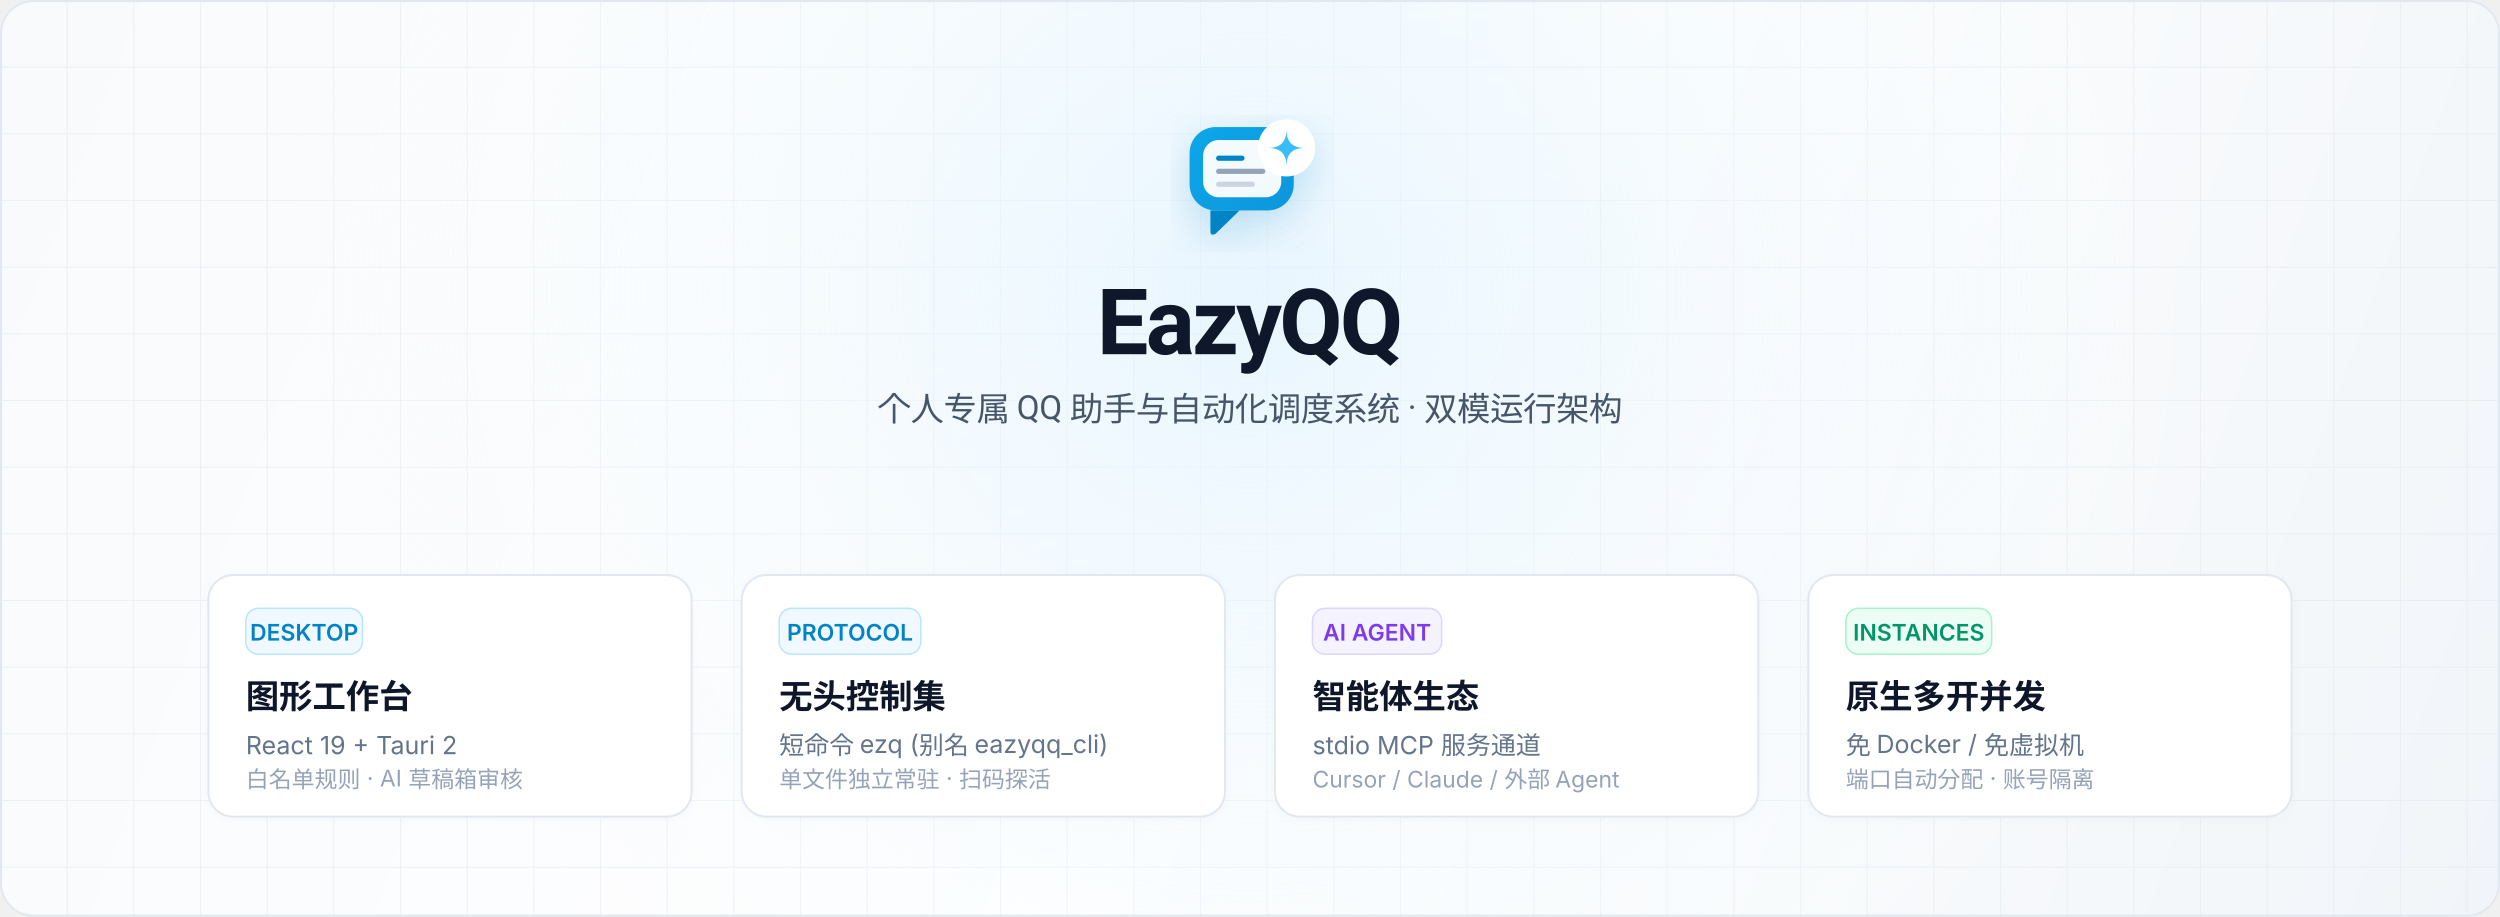
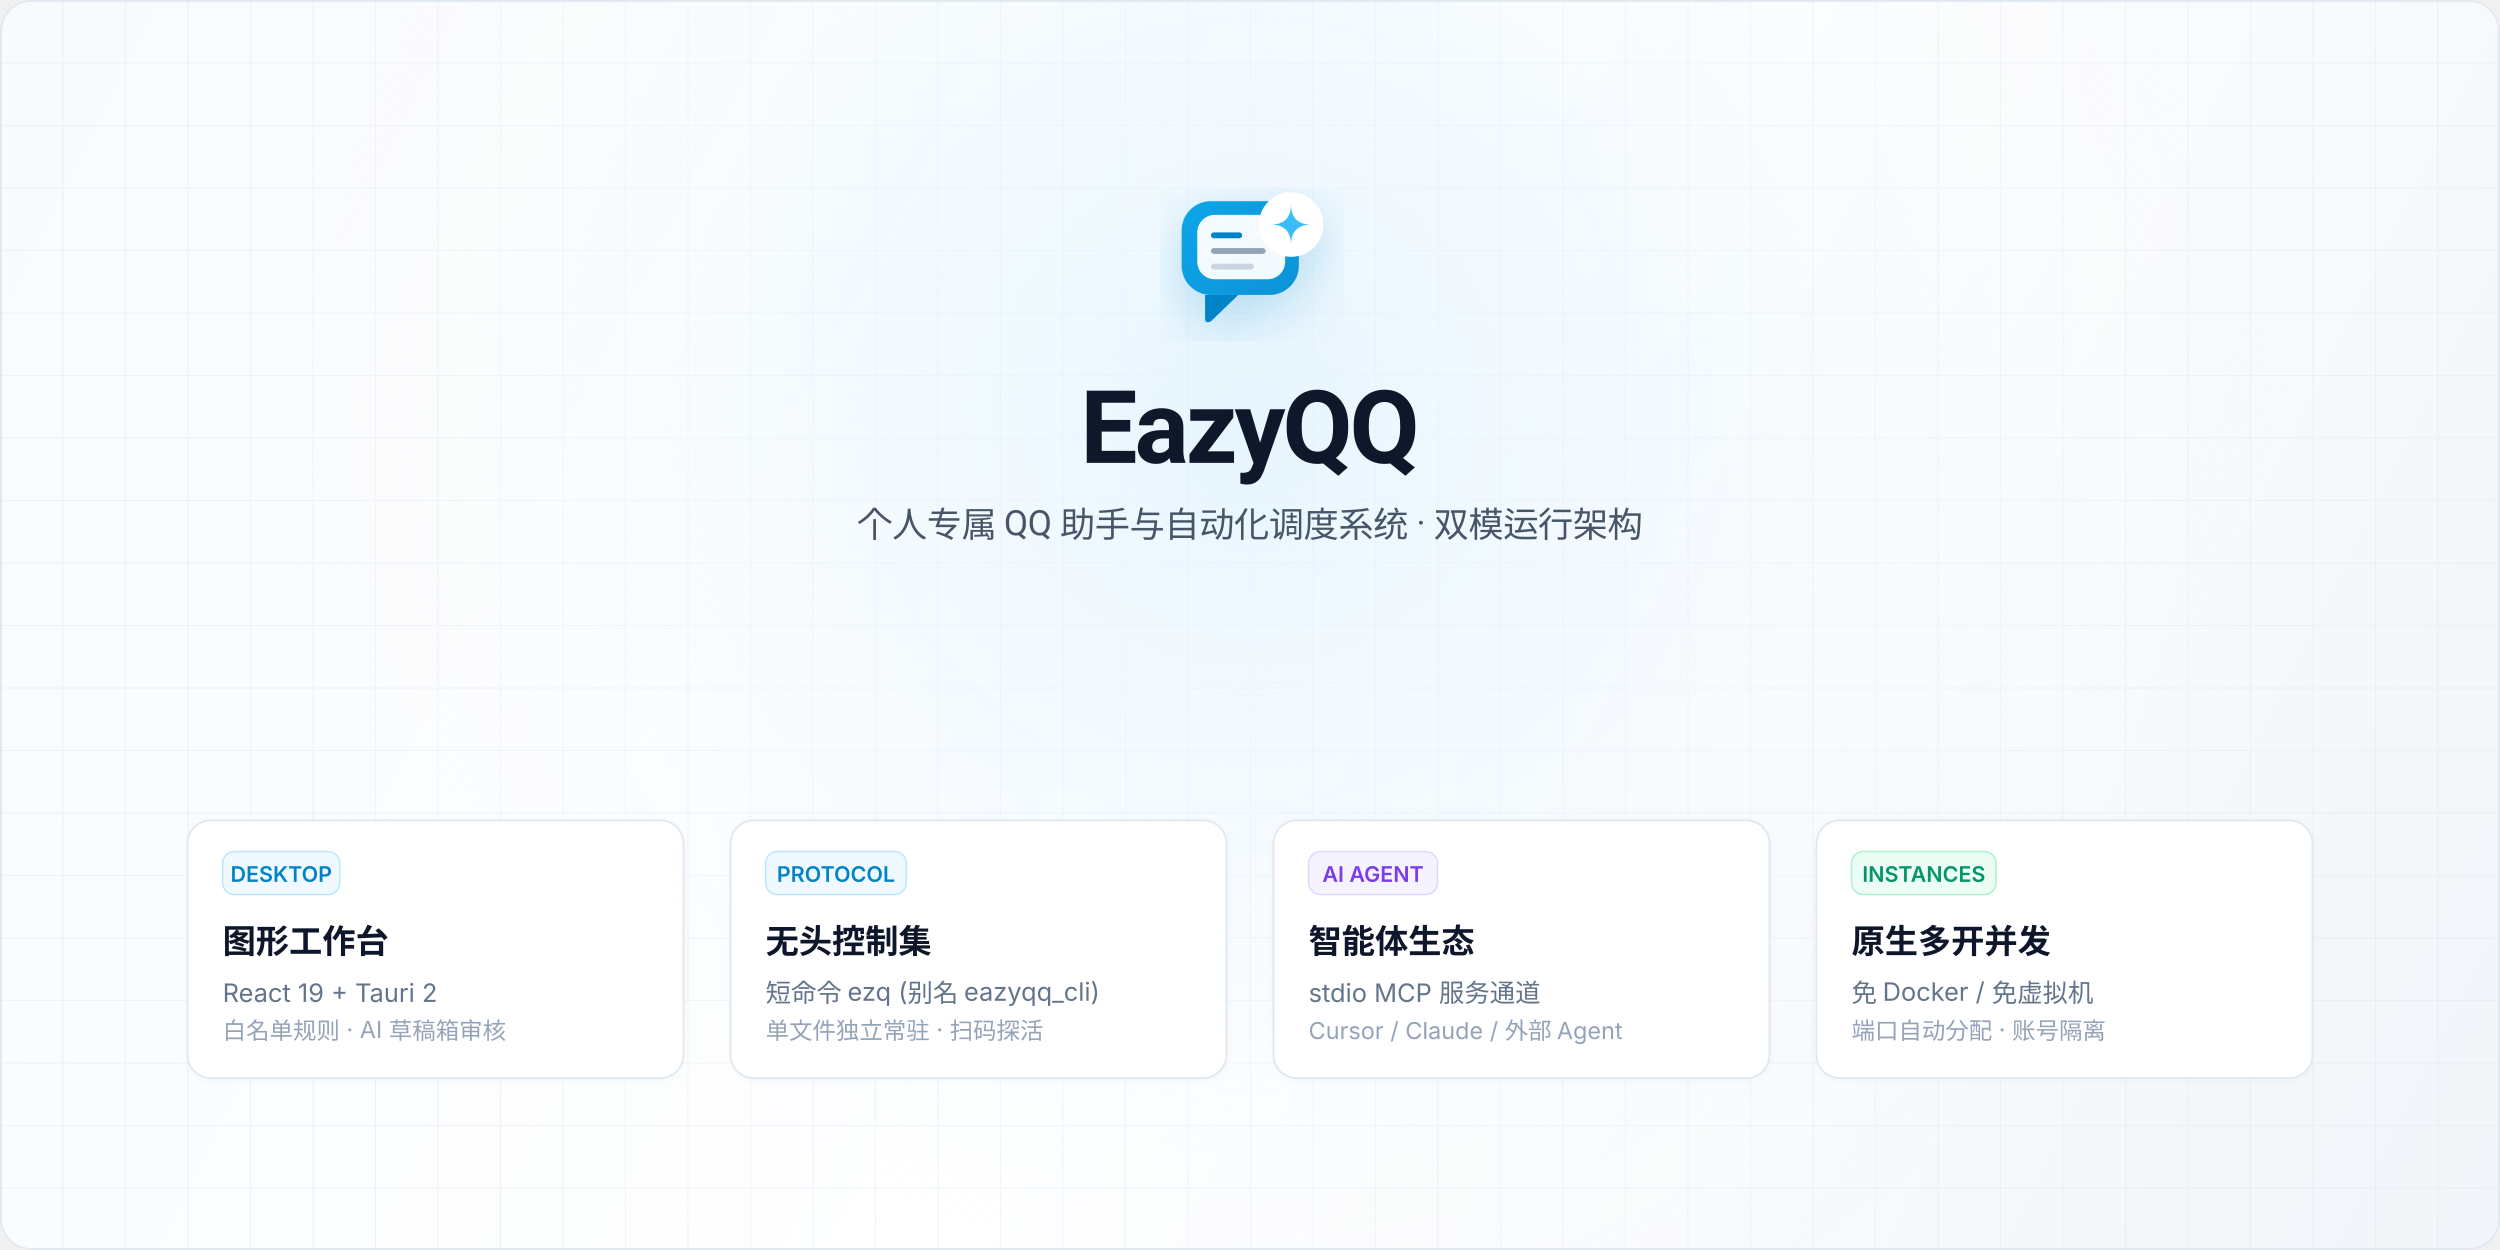
- <svg xmlns="http://www.w3.org/2000/svg" viewBox="0 0 1200 440" width="1200" height="440" fill="none">
+ <svg xmlns="http://www.w3.org/2000/svg" viewBox="0 0 1280 640" width="1280" height="640" fill="none">
  <defs>
-     <linearGradient id="canvas-grad" x1="0" y1="0" x2="1200" y2="440" gradientUnits="userSpaceOnUse">
+     <linearGradient id="canvas-grad" x1="0" y1="0" x2="1280" y2="640" gradientUnits="userSpaceOnUse">
      <stop offset="0%" stop-color="#f8fafc" />
      <stop offset="50%" stop-color="#ffffff" />
      <stop offset="100%" stop-color="#f1f5f9" />
    </linearGradient>
-     <radialGradient id="sky-glow" cx="600" cy="140" r="480" gradientUnits="userSpaceOnUse">
-       <stop offset="0%" stop-color="#e0f2fe" stop-opacity="0.75" />
-       <stop offset="60%" stop-color="#f0f9ff" stop-opacity="0.3" />
+     <radialGradient id="sky-glow" cx="640" cy="210" r="540" gradientUnits="userSpaceOnUse">
+       <stop offset="0%" stop-color="#e0f2fe" stop-opacity="0.8" />
+       <stop offset="55%" stop-color="#f0f9ff" stop-opacity="0.35" />
      <stop offset="100%" stop-color="#ffffff" stop-opacity="0" />
    </radialGradient>
    <pattern id="light-grid" width="32" height="32" patternUnits="userSpaceOnUse">
      <path d="M 32 0 L 0 0 0 32" fill="none" stroke="#e2e8f0" stroke-width="0.75" stroke-opacity="0.7" />
    </pattern>
    <filter id="card-shadow" x="-8%" y="-8%" width="116%" height="124%">
-       <feDropShadow dx="0" dy="3" stdDeviation="6" flood-color="#0f172a" flood-opacity="0.04" />
+       <feDropShadow dx="0" dy="4" stdDeviation="8" flood-color="#0f172a" flood-opacity="0.04" />
      <feDropShadow dx="0" dy="1" stdDeviation="2" flood-color="#0f172a" flood-opacity="0.02" />
    </filter>
    <filter id="logo-drop" x="-15%" y="-15%" width="130%" height="130%">
-       <feDropShadow dx="0" dy="6" stdDeviation="10" flood-color="#0284c7" flood-opacity="0.22" />
+       <feDropShadow dx="0" dy="8" stdDeviation="14" flood-color="#0284c7" flood-opacity="0.25" />
    </filter>
    <linearGradient id="eazyqq-grad-primary" x1="16" y1="16" x2="112" y2="112" gradientUnits="userSpaceOnUse">
      <stop offset="0%" stop-color="#0ea5e9" />
      <stop offset="100%" stop-color="#0284c7" />
    </linearGradient>
    <linearGradient id="eazyqq-grad-sparkle" x1="60" y1="40" x2="100" y2="80" gradientUnits="userSpaceOnUse">
      <stop offset="0%" stop-color="#38bdf8" />
      <stop offset="100%" stop-color="#0284c7" />
    </linearGradient>
  </defs>
-   <rect width="1200" height="440" rx="16" fill="url(#canvas-grad)" />
-   <rect width="1200" height="440" rx="16" fill="url(#light-grid)" />
-   <rect width="1200" height="440" rx="16" fill="url(#sky-glow)" />
-   <rect x="0.5" y="0.5" width="1199" height="439" rx="15.5" stroke="#e2e8f0" stroke-width="1" />
-   <g transform="translate(600, 142)">
-     <g transform="translate(-40, -96)" filter="url(#logo-drop)">
-       <rect x="11" y="15" width="50" height="40" rx="12.5" fill="url(#eazyqq-grad-primary)" />
-       <path d="M21 55 L21 65 Q21 67.5 23.5 66.2 L35 55 Z" fill="#0284c7" />
-       <rect x="17.5" y="21.2" width="37.5" height="27.5" rx="7.5" fill="#ffffff" fill-opacity="0.95" />
-       <rect x="23.7" y="28.7" width="13.7" height="2.5" rx="1.25" fill="#0284c7" />
-       <rect x="23.7" y="35" width="23.7" height="2.5" rx="1.25" fill="#94a3b8" />
-       <rect x="23.7" y="41.2" width="18.7" height="2.5" rx="1.25" fill="#cbd5e1" />
-       <g transform="translate(42.5, 10)">
-         <circle cx="15" cy="15" r="13.7" fill="#ffffff" />
-         <path d="M15 6.2 Q15 15 23.7 15 Q15 15 15 23.7 Q15 15 6.2 15 Q15 15 15 6.2 Z" fill="url(#eazyqq-grad-sparkle)" />
+   <rect width="1280" height="640" rx="16" fill="url(#canvas-grad)" />
+   <rect width="1280" height="640" rx="16" fill="url(#light-grid)" />
+   <rect width="1280" height="640" rx="16" fill="url(#sky-glow)" />
+   <rect x="0.5" y="0.5" width="1279" height="639" rx="15.5" stroke="#e2e8f0" stroke-width="1" />
+   <g transform="translate(640, 205)">
+     <g transform="translate(-48, -120)" filter="url(#logo-drop)">
+       <rect x="13" y="18" width="60" height="48" rx="15" fill="url(#eazyqq-grad-primary)" />
+       <path d="M25 66 L25 78 Q25 81 28 79.5 L42 66 Z" fill="#0284c7" />
+       <rect x="21" y="25" width="45" height="33" rx="9" fill="#ffffff" fill-opacity="0.95" />
+       <rect x="28" y="34" width="16" height="3" rx="1.5" fill="#0284c7" />
+       <rect x="28" y="42" width="28" height="3" rx="1.5" fill="#94a3b8" />
+       <rect x="28" y="50" width="22" height="3" rx="1.5" fill="#cbd5e1" />
+       <g transform="translate(51, 12)">
+         <circle cx="18" cy="18" r="16.5" fill="#ffffff" />
+         <path d="M18 7.5 Q18 18 28.5 18 Q18 18 18 28.5 Q18 18 7.5 18 Q18 18 18 7.5 Z" fill="url(#eazyqq-grad-sparkle)" />
      </g>
    </g>
-     <text text-anchor="middle" y="28" fill="#0f172a" font-family="-apple-system, BlinkMacSystemFont, 'Segoe UI', Roboto, sans-serif" font-size="44" font-weight="700" letter-spacing="-0.03em">
+     <text text-anchor="middle" y="32" fill="#0f172a" font-family="-apple-system, BlinkMacSystemFont, 'Segoe UI', Roboto, sans-serif" font-size="52" font-weight="700" letter-spacing="-0.03em">
      EazyQQ
    </text>
-     <text text-anchor="middle" y="60" fill="#475569" font-family="-apple-system, BlinkMacSystemFont, 'Segoe UI', Roboto, sans-serif" font-size="16" font-weight="400" letter-spacing="-0.01em">
+     <text text-anchor="middle" y="70" fill="#475569" font-family="-apple-system, BlinkMacSystemFont, 'Segoe UI', Roboto, sans-serif" font-size="18" font-weight="400" letter-spacing="-0.01em">
      个人专属 QQ 助手与自动化调度系统 · 双模运行架构
    </text>
  </g>
-   <g transform="translate(100, 276)">
+   <g transform="translate(96, 420)">
    <g transform="translate(0, 0)" filter="url(#card-shadow)">
-       <rect width="232" height="116" rx="12" fill="#ffffff" stroke="#e2e8f0" stroke-width="1" />
-       <rect x="18" y="16" width="56" height="22" rx="6" fill="#f0f9ff" stroke="#bae6fd" stroke-width="0.75" />
-       <text x="46" y="31.5" text-anchor="middle" fill="#0284c7" font-family="-apple-system, BlinkMacSystemFont, 'Segoe UI', sans-serif" font-size="11" font-weight="600">DESKTOP</text>
-       <text x="18" y="64" fill="#0f172a" font-family="-apple-system, BlinkMacSystemFont, 'Segoe UI', sans-serif" font-size="16" font-weight="600">图形工作台</text>
-       <text x="18" y="86" fill="#64748b" font-family="-apple-system, BlinkMacSystemFont, 'Segoe UI', sans-serif" font-size="12">React 19 + Tauri 2</text>
-       <text x="18" y="102" fill="#94a3b8" font-family="-apple-system, BlinkMacSystemFont, 'Segoe UI', sans-serif" font-size="11">白名单规则 · AI 草稿箱审核</text>
+       <rect width="254" height="132" rx="12" fill="#ffffff" stroke="#e2e8f0" stroke-width="1" />
+       <rect x="18" y="16" width="60" height="22" rx="6" fill="#f0f9ff" stroke="#bae6fd" stroke-width="0.75" />
+       <text x="48" y="31.5" text-anchor="middle" fill="#0284c7" font-family="-apple-system, BlinkMacSystemFont, 'Segoe UI', sans-serif" font-size="11" font-weight="600">DESKTOP</text>
+       <text x="18" y="68" fill="#0f172a" font-family="-apple-system, BlinkMacSystemFont, 'Segoe UI', sans-serif" font-size="17" font-weight="600">图形工作台</text>
+       <text x="18" y="93" fill="#64748b" font-family="-apple-system, BlinkMacSystemFont, 'Segoe UI', sans-serif" font-size="13">React 19 + Tauri 2</text>
+       <text x="18" y="112" fill="#94a3b8" font-family="-apple-system, BlinkMacSystemFont, 'Segoe UI', sans-serif" font-size="12">白名单规则 · AI 草稿箱审核</text>
    </g>
-     <g transform="translate(256, 0)" filter="url(#card-shadow)">
-       <rect width="232" height="116" rx="12" fill="#ffffff" stroke="#e2e8f0" stroke-width="1" />
-       <rect x="18" y="16" width="68" height="22" rx="6" fill="#f0f9ff" stroke="#bae6fd" stroke-width="0.75" />
-       <text x="52" y="31.5" text-anchor="middle" fill="#0284c7" font-family="-apple-system, BlinkMacSystemFont, 'Segoe UI', sans-serif" font-size="11" font-weight="600">PROTOCOL</text>
-       <text x="18" y="64" fill="#0f172a" font-family="-apple-system, BlinkMacSystemFont, 'Segoe UI', sans-serif" font-size="16" font-weight="600">无头控制集</text>
-       <text x="18" y="86" fill="#64748b" font-family="-apple-system, BlinkMacSystemFont, 'Segoe UI', sans-serif" font-size="12">短命令 ezq (别名 eazyqq_cli)</text>
-       <text x="18" y="102" fill="#94a3b8" font-family="-apple-system, BlinkMacSystemFont, 'Segoe UI', sans-serif" font-size="11">单文件独立常驻 · 扫码探活</text>
+     <g transform="translate(278, 0)" filter="url(#card-shadow)">
+       <rect width="254" height="132" rx="12" fill="#ffffff" stroke="#e2e8f0" stroke-width="1" />
+       <rect x="18" y="16" width="72" height="22" rx="6" fill="#f0f9ff" stroke="#bae6fd" stroke-width="0.75" />
+       <text x="54" y="31.5" text-anchor="middle" fill="#0284c7" font-family="-apple-system, BlinkMacSystemFont, 'Segoe UI', sans-serif" font-size="11" font-weight="600">PROTOCOL</text>
+       <text x="18" y="68" fill="#0f172a" font-family="-apple-system, BlinkMacSystemFont, 'Segoe UI', sans-serif" font-size="17" font-weight="600">无头控制集</text>
+       <text x="18" y="93" fill="#64748b" font-family="-apple-system, BlinkMacSystemFont, 'Segoe UI', sans-serif" font-size="13">短命令 ezq (别名 eazyqq_cli)</text>
+       <text x="18" y="112" fill="#94a3b8" font-family="-apple-system, BlinkMacSystemFont, 'Segoe UI', sans-serif" font-size="12">单文件独立常驻 · 扫码探活</text>
    </g>
-     <g transform="translate(512, 0)" filter="url(#card-shadow)">
-       <rect width="232" height="116" rx="12" fill="#ffffff" stroke="#e2e8f0" stroke-width="1" />
-       <rect x="18" y="16" width="62" height="22" rx="6" fill="#f5f3ff" stroke="#ddd6fe" stroke-width="0.75" />
-       <text x="49" y="31.5" text-anchor="middle" fill="#7c3aed" font-family="-apple-system, BlinkMacSystemFont, 'Segoe UI', sans-serif" font-size="11" font-weight="600">AI AGENT</text>
-       <text x="18" y="64" fill="#0f172a" font-family="-apple-system, BlinkMacSystemFont, 'Segoe UI', sans-serif" font-size="16" font-weight="600">智能体生态</text>
-       <text x="18" y="86" fill="#64748b" font-family="-apple-system, BlinkMacSystemFont, 'Segoe UI', sans-serif" font-size="12">stdio MCP 服务通道</text>
-       <text x="18" y="102" fill="#94a3b8" font-family="-apple-system, BlinkMacSystemFont, 'Segoe UI', sans-serif" font-size="11">Cursor / Claude / 外部 Agent</text>
+     <g transform="translate(556, 0)" filter="url(#card-shadow)">
+       <rect width="254" height="132" rx="12" fill="#ffffff" stroke="#e2e8f0" stroke-width="1" />
+       <rect x="18" y="16" width="66" height="22" rx="6" fill="#f5f3ff" stroke="#ddd6fe" stroke-width="0.75" />
+       <text x="51" y="31.5" text-anchor="middle" fill="#7c3aed" font-family="-apple-system, BlinkMacSystemFont, 'Segoe UI', sans-serif" font-size="11" font-weight="600">AI AGENT</text>
+       <text x="18" y="68" fill="#0f172a" font-family="-apple-system, BlinkMacSystemFont, 'Segoe UI', sans-serif" font-size="17" font-weight="600">智能体生态</text>
+       <text x="18" y="93" fill="#64748b" font-family="-apple-system, BlinkMacSystemFont, 'Segoe UI', sans-serif" font-size="13">stdio MCP 服务通道</text>
+       <text x="18" y="112" fill="#94a3b8" font-family="-apple-system, BlinkMacSystemFont, 'Segoe UI', sans-serif" font-size="12">Cursor / Claude / 外部 Agent</text>
    </g>
-     <g transform="translate(768, 0)" filter="url(#card-shadow)">
-       <rect width="232" height="116" rx="12" fill="#ffffff" stroke="#e2e8f0" stroke-width="1" />
-       <rect x="18" y="16" width="70" height="22" rx="6" fill="#ecfdf5" stroke="#a7f3d0" stroke-width="0.75" />
-       <text x="53" y="31.5" text-anchor="middle" fill="#059669" font-family="-apple-system, BlinkMacSystemFont, 'Segoe UI', sans-serif" font-size="11" font-weight="600">INSTANCES</text>
-       <text x="18" y="64" fill="#0f172a" font-family="-apple-system, BlinkMacSystemFont, 'Segoe UI', sans-serif" font-size="16" font-weight="600">原生多开并发</text>
-       <text x="18" y="86" fill="#64748b" font-family="-apple-system, BlinkMacSystemFont, 'Segoe UI', sans-serif" font-size="12">免 Docker / 免虚拟机</text>
-       <text x="18" y="102" fill="#94a3b8" font-family="-apple-system, BlinkMacSystemFont, 'Segoe UI', sans-serif" font-size="11">端口自动分配 · 账号隔离</text>
+     <g transform="translate(834, 0)" filter="url(#card-shadow)">
+       <rect width="254" height="132" rx="12" fill="#ffffff" stroke="#e2e8f0" stroke-width="1" />
+       <rect x="18" y="16" width="74" height="22" rx="6" fill="#ecfdf5" stroke="#a7f3d0" stroke-width="0.75" />
+       <text x="55" y="31.5" text-anchor="middle" fill="#059669" font-family="-apple-system, BlinkMacSystemFont, 'Segoe UI', sans-serif" font-size="11" font-weight="600">INSTANCES</text>
+       <text x="18" y="68" fill="#0f172a" font-family="-apple-system, BlinkMacSystemFont, 'Segoe UI', sans-serif" font-size="17" font-weight="600">原生多开并发</text>
+       <text x="18" y="93" fill="#64748b" font-family="-apple-system, BlinkMacSystemFont, 'Segoe UI', sans-serif" font-size="13">免 Docker / 免虚拟机</text>
+       <text x="18" y="112" fill="#94a3b8" font-family="-apple-system, BlinkMacSystemFont, 'Segoe UI', sans-serif" font-size="12">端口自动分配 · 账号隔离</text>
    </g>
  </g>
</svg>
